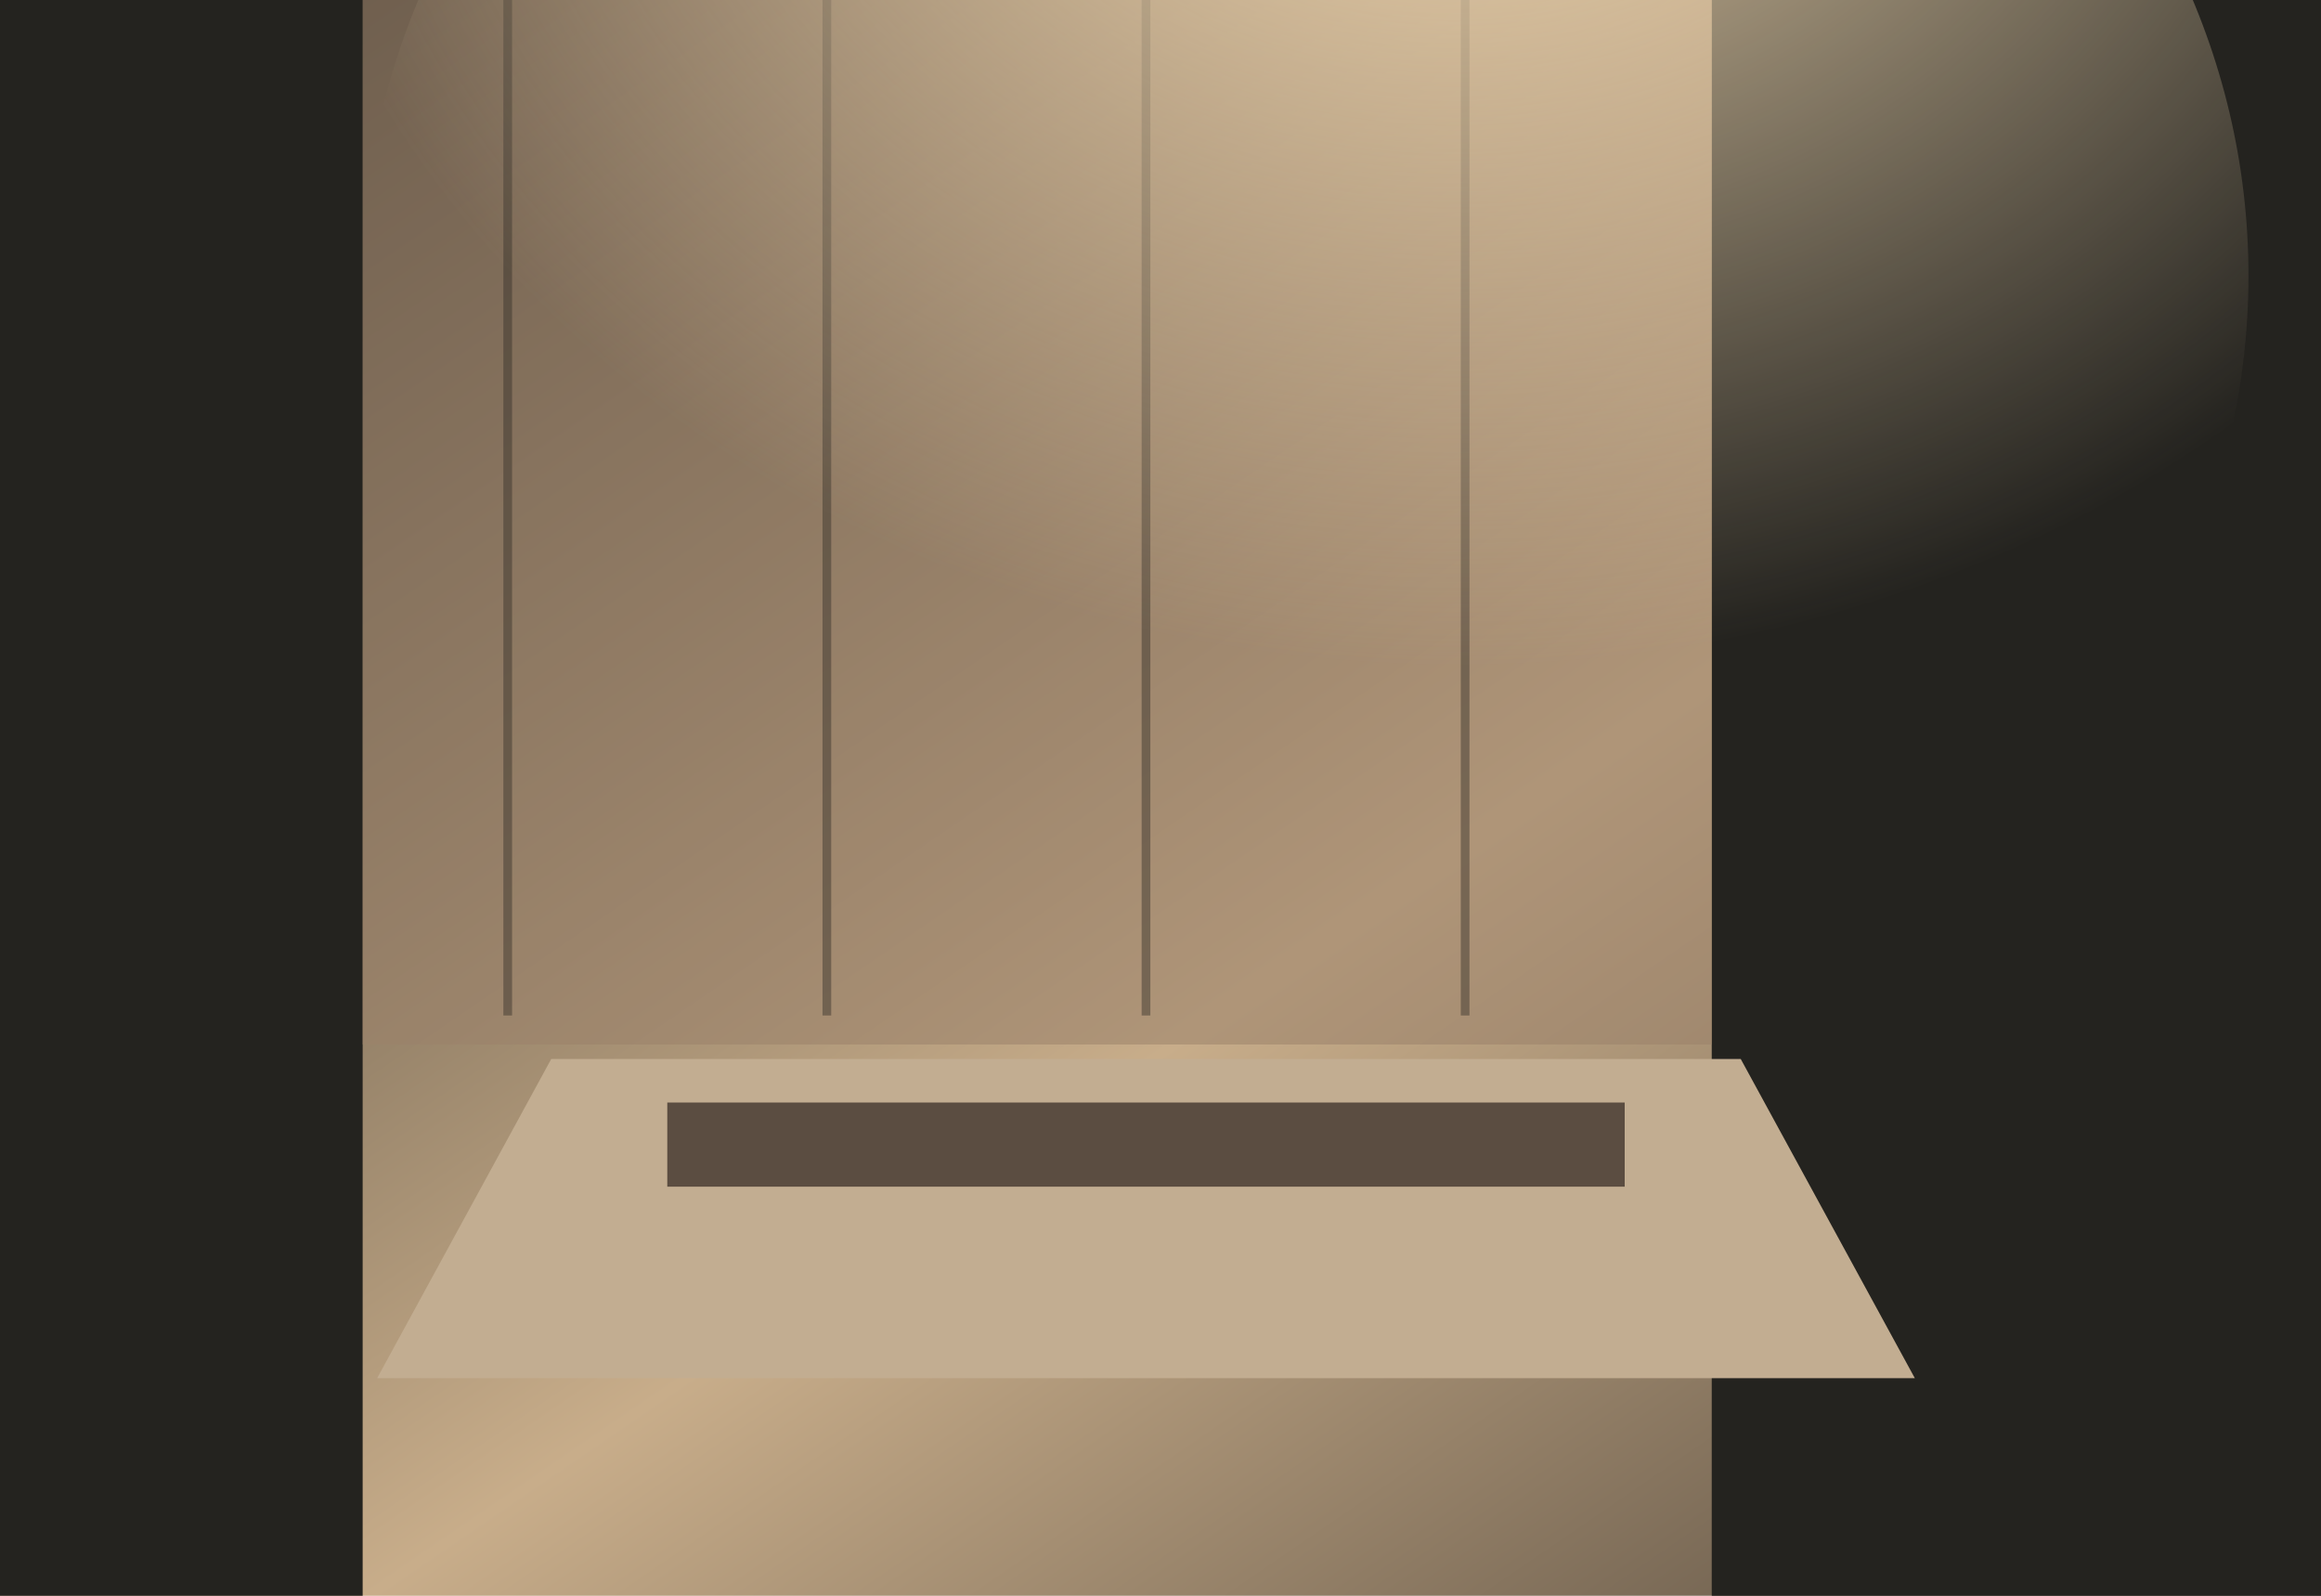
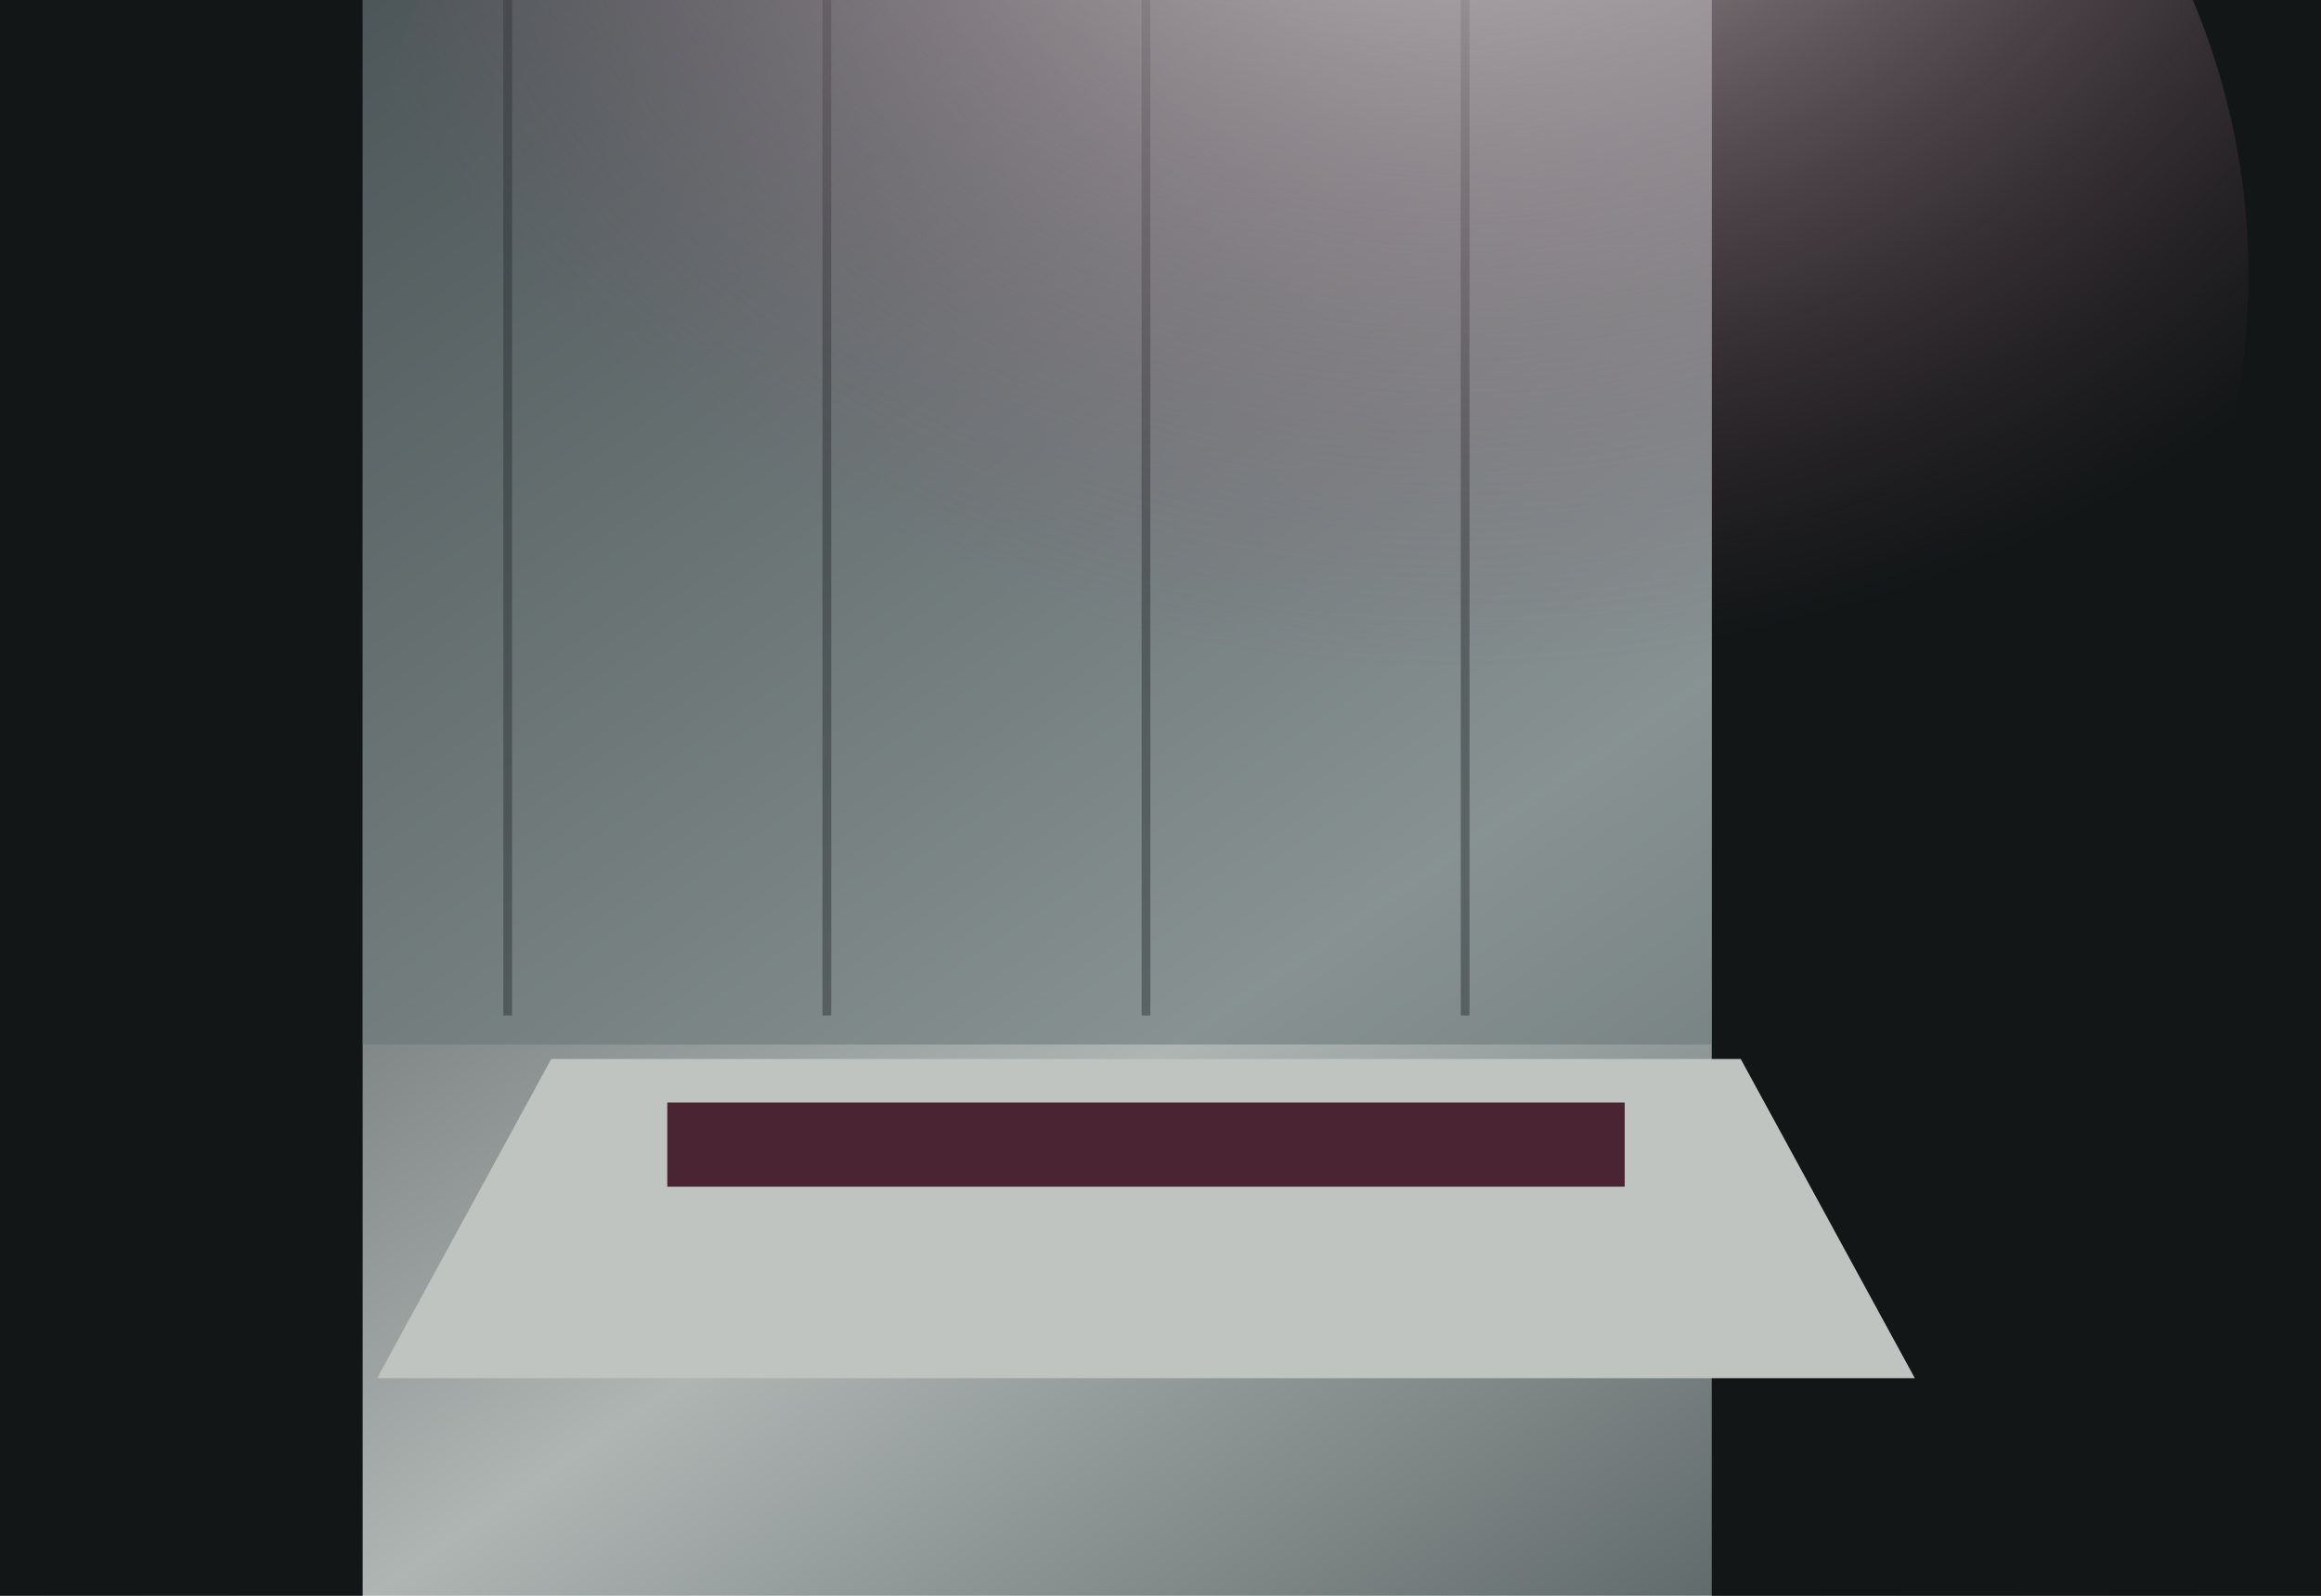
<svg xmlns="http://www.w3.org/2000/svg" viewBox="0 0 1600 1100">
  <defs>
    <linearGradient id="a" x2="1" y2="1">
-       <stop stop-color="#25231f" />
-       <stop offset=".58" stop-color="#c8ad8a" />
-       <stop offset="1" stop-color="#54493d" />
+       <stop stop-color="#171d1f" />
+       <stop offset=".58" stop-color="#aeb5b3" />
+       <stop offset="1" stop-color="#3f494b" />
    </linearGradient>
    <radialGradient id="b" cx="58%" cy="10%" r="64%">
-       <stop stop-color="#ffe6bd" stop-opacity=".95" />
-       <stop offset="1" stop-color="#ffe6bd" stop-opacity="0" />
+       <stop stop-color="#f4f5f2" stop-opacity=".9" />
+       <stop offset="1" stop-color="#87536a" stop-opacity="0" />
    </radialGradient>
  </defs>
  <rect width="1600" height="1100" fill="url(#a)" />
-   <path d="M0 0h250v1100H0zM1180 0h420v1100h-420z" fill="#24231f" />
-   <path d="M250 0h930v720H250z" fill="#9a8269" opacity=".55" />
-   <path d="M350 0v700M570 0v700M790 0v700M1010 0v700" stroke="#342e28" stroke-width="6" opacity=".45" />
-   <path d="M380 730h820l120 220H260z" fill="#c2ad91" />
-   <path d="M460 760h660v58H460z" fill="#5b4d41" />
+   <path d="M0 0h250v1100H0zM1180 0h420v1100h-420z" fill="#121617" />
+   <path d="M250 0h930v720H250z" fill="#687477" opacity=".55" />
+   <path d="M350 0v700M570 0v700M790 0v700M1010 0v700" stroke="#252c2e" stroke-width="6" opacity=".45" />
+   <path d="M380 730h820l120 220H260z" fill="#bfc4c1" />
+   <path d="M460 760h660v58H460z" fill="#4b2434" />
  <ellipse cx="900" cy="190" rx="650" ry="560" fill="url(#b)" />
</svg>
